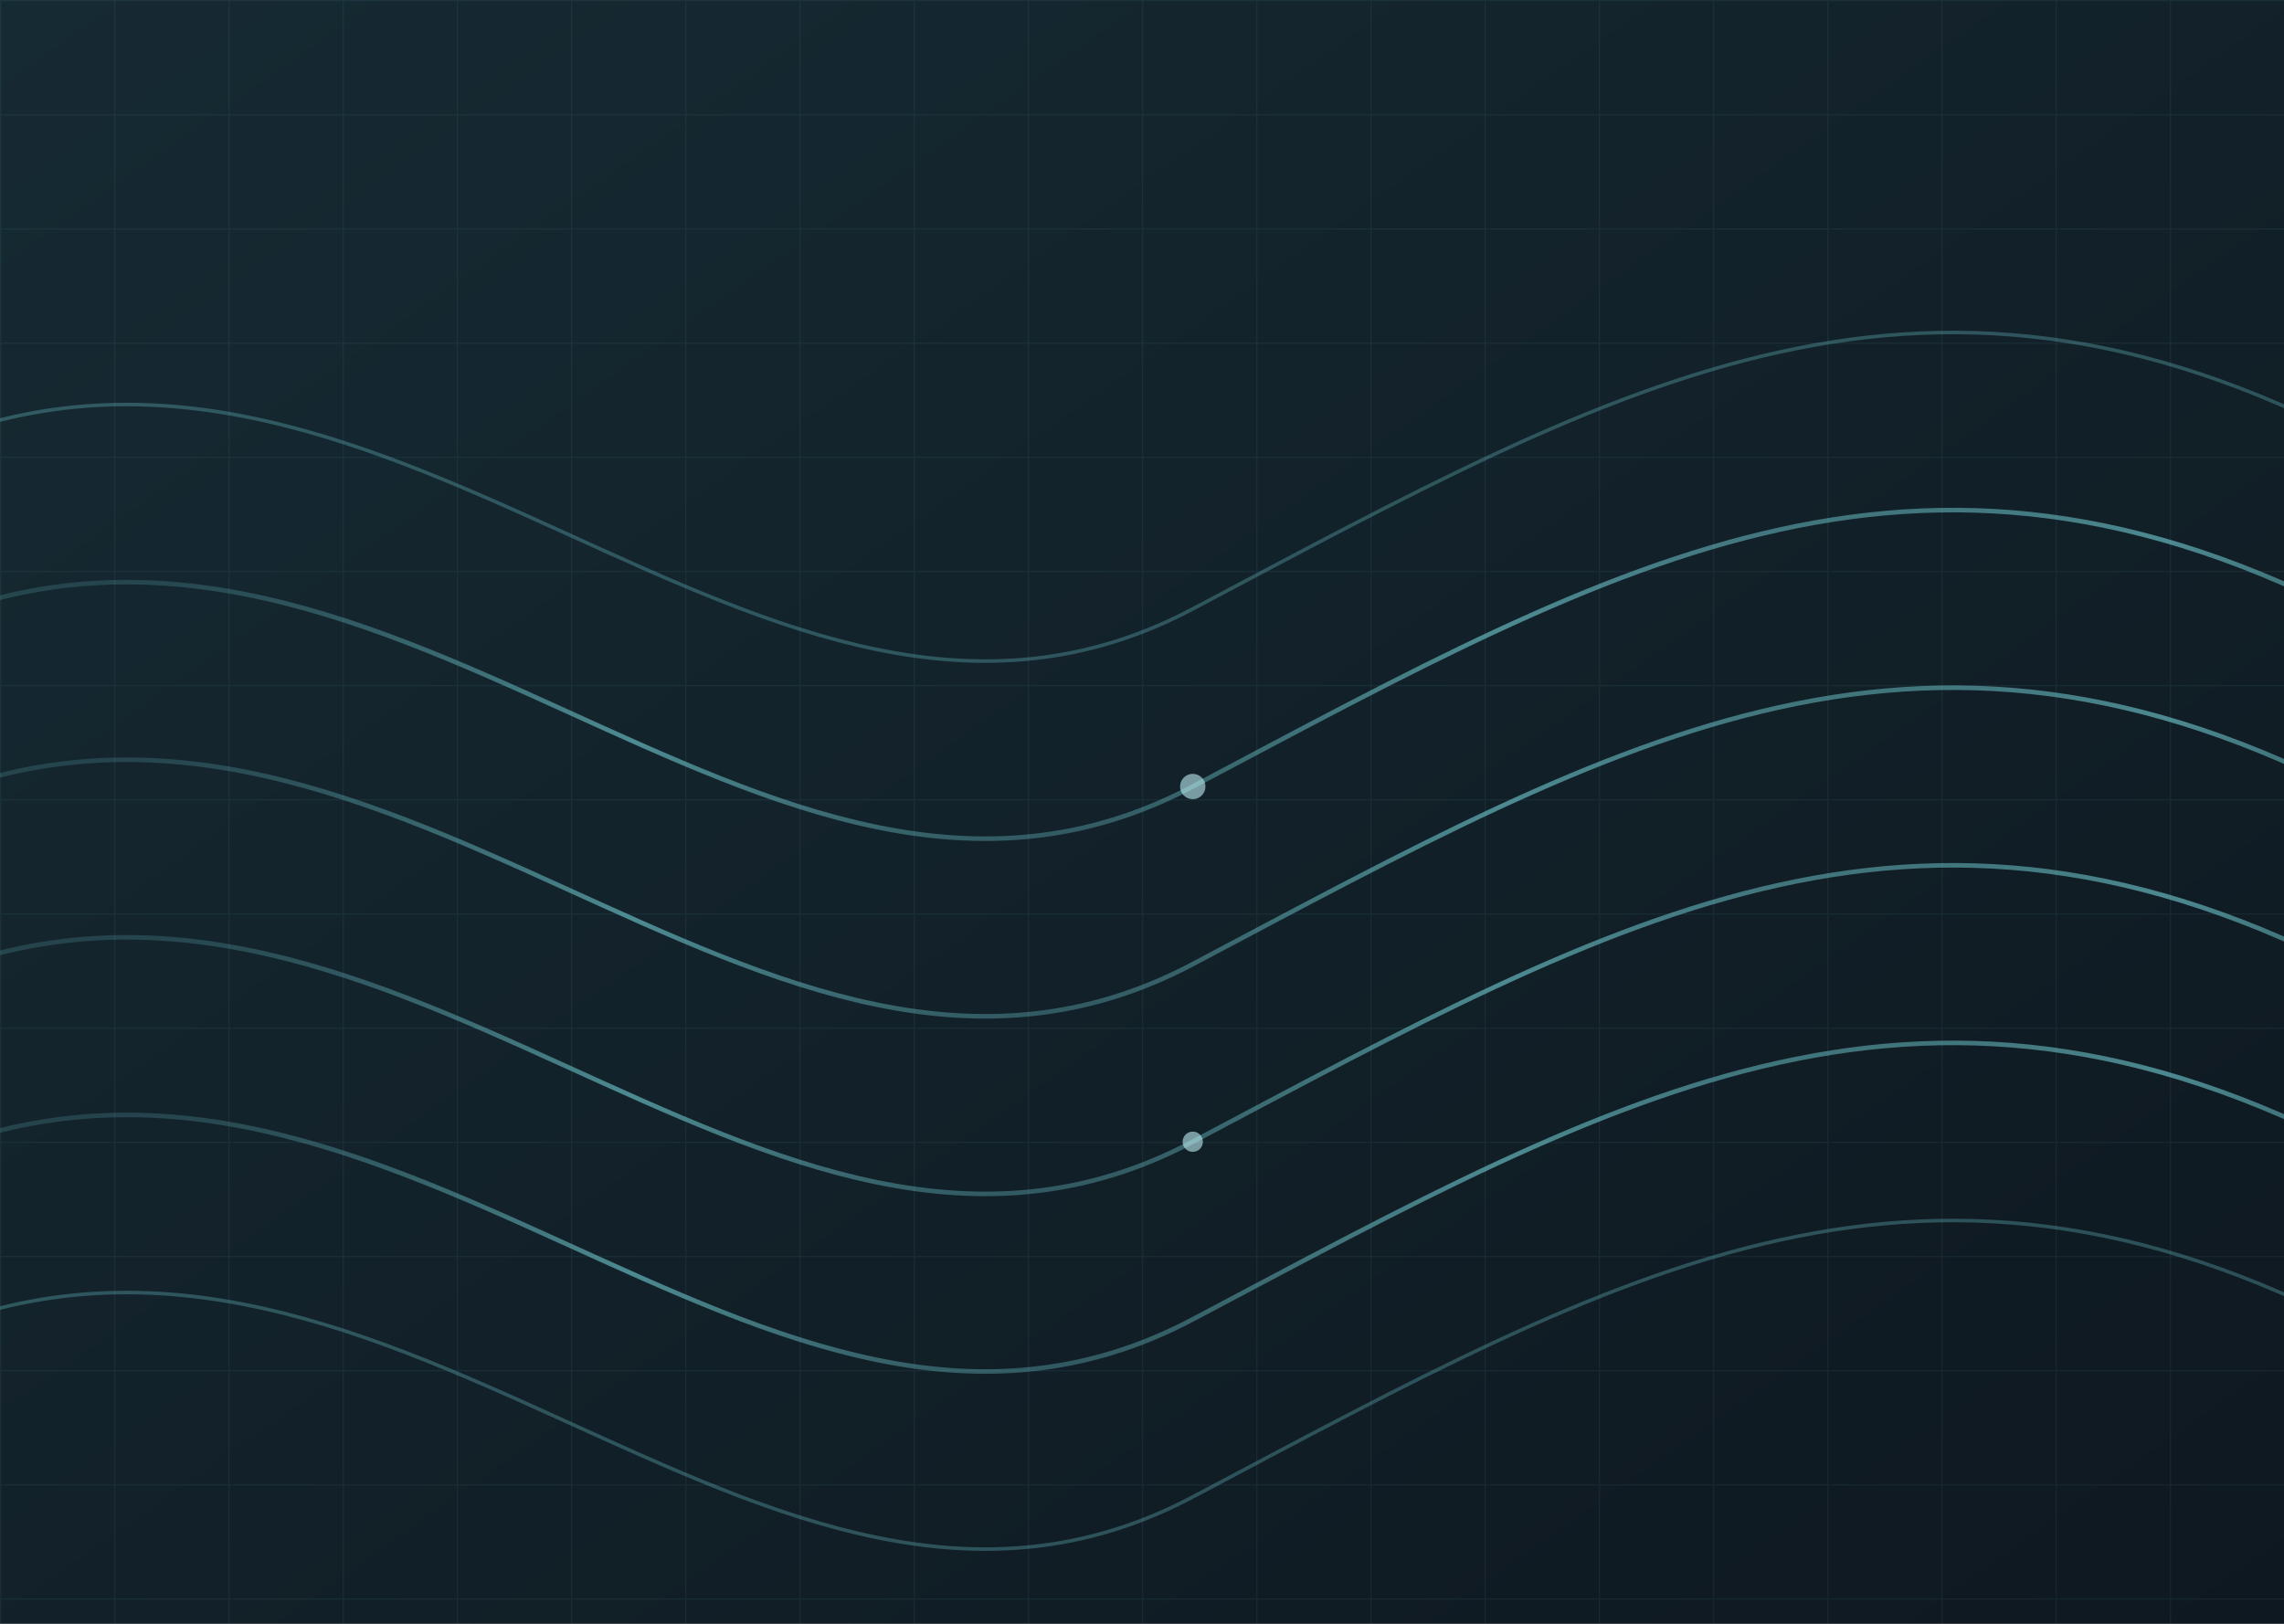
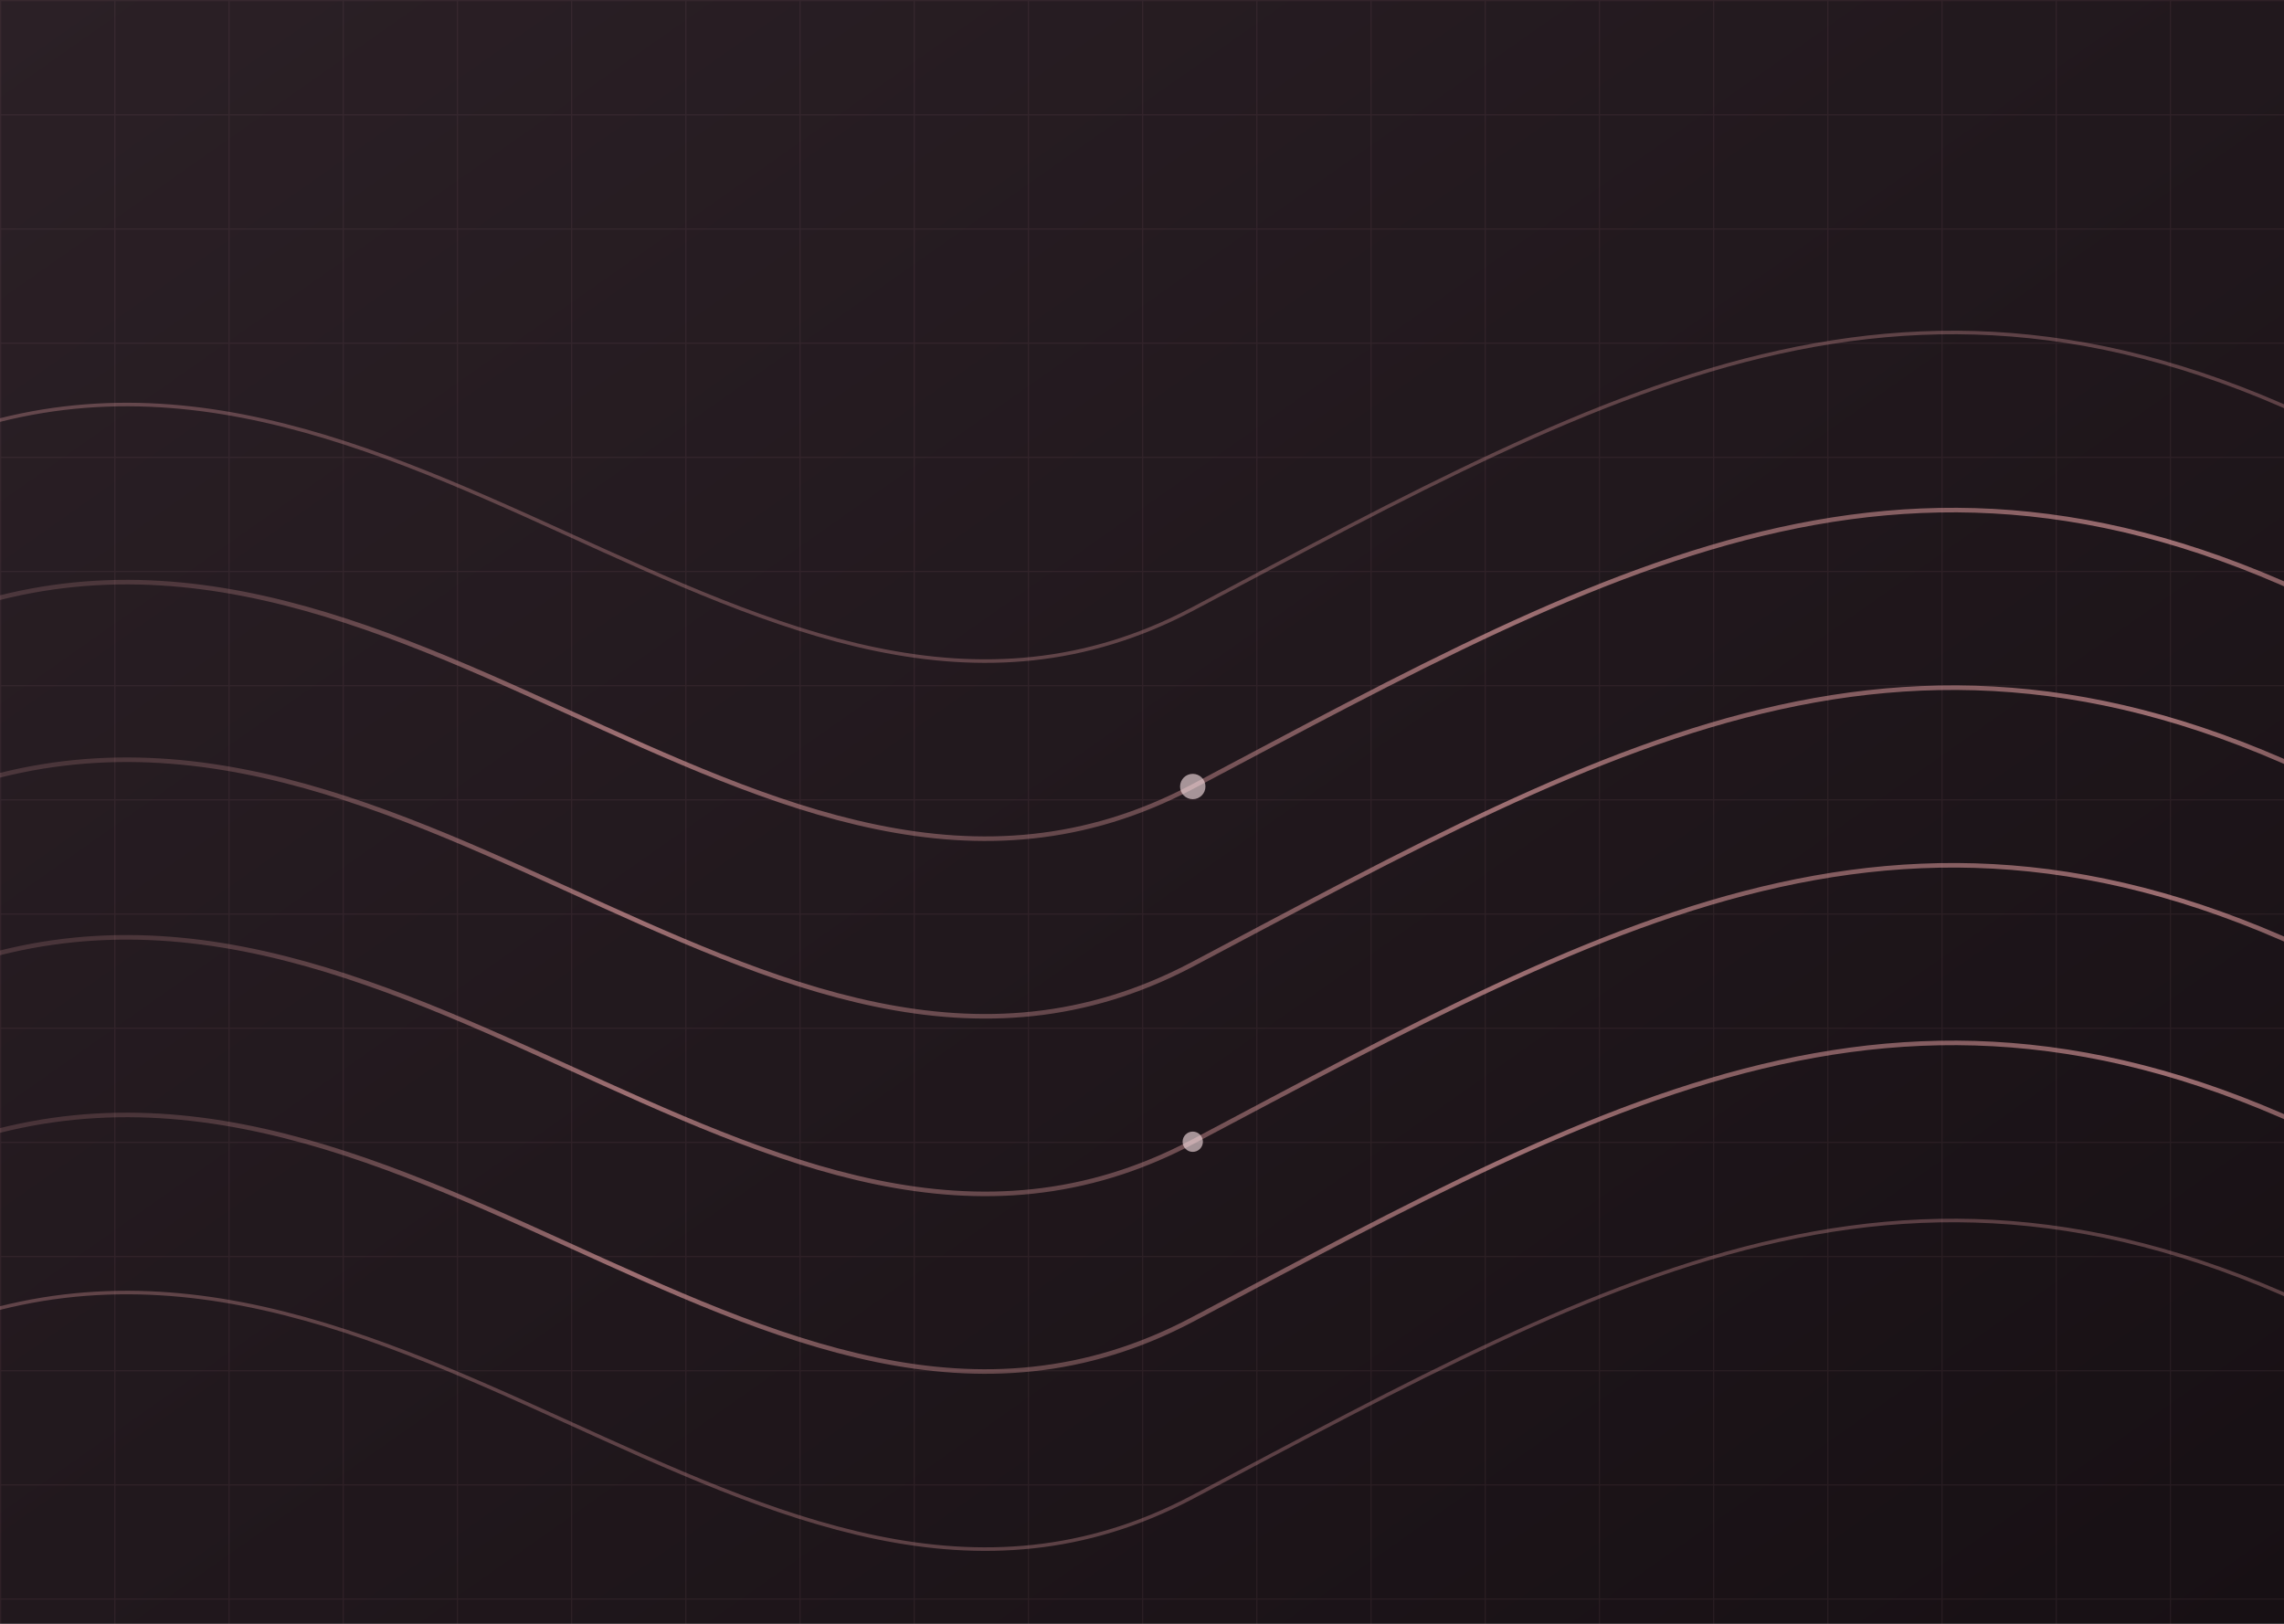
<svg xmlns="http://www.w3.org/2000/svg" viewBox="0 0 900 640" width="900" height="640" preserveAspectRatio="xMidYMid slice">
  <defs>
    <linearGradient id="bg-initiative-oona" x1="0" y1="0" x2="1" y2="1">
-       <stop offset="0" stop-color="#162a33" />
-       <stop offset="1" stop-color="#0e1820" />
+       <stop offset="0" stop-color="#2b2026" />
+       <stop offset="1" stop-color="#171014" />
    </linearGradient>
    <linearGradient id="ln-initiative-oona" x1="0" y1="0" x2="1" y2="1">
-       <stop offset="0" stop-color="#74d0d6" stop-opacity="0" />
-       <stop offset="0.5" stop-color="#74d0d6" stop-opacity="0.6" />
-       <stop offset="1" stop-color="#74d0d6" stop-opacity="0" />
+       <stop offset="0" stop-color="#f1a9ab" stop-opacity="0" />
+       <stop offset="0.5" stop-color="#f1a9ab" stop-opacity="0.6" />
+       <stop offset="1" stop-color="#f1a9ab" stop-opacity="0" />
    </linearGradient>
    <pattern id="gr-initiative-oona" width="45" height="45" patternUnits="userSpaceOnUse">
-       <path d="M45 0H0v45" fill="none" stroke="#74d0d6" stroke-opacity="0.07" stroke-width="1" />
+       <path d="M45 0H0v45" fill="none" stroke="#f1a9ab" stroke-opacity="0.07" stroke-width="1" />
    </pattern>
  </defs>
  <rect width="900" height="640" fill="url(#bg-initiative-oona)" />
  <rect width="900" height="640" fill="url(#gr-initiative-oona)" />
  <g fill="none" stroke="url(#ln-initiative-oona)" stroke-width="1.8">
    <path d="M-40 250C150 160 300 400 470 310S760 150 940 250" />
    <path d="M-40 320C150 230 300 470 470 380S760 220 940 320" />
    <path d="M-40 390C150 300 300 540 470 450S760 290 940 390" />
    <path d="M-40 460C150 370 300 610 470 520S760 360 940 460" />
  </g>
-   <g fill="none" stroke="#74d0d6" stroke-opacity="0.3" stroke-width="1.4">
+   <g fill="none" stroke="#f1a9ab" stroke-opacity="0.3" stroke-width="1.4">
    <path d="M-40 180C150 90 300 330 470 240S760 80 940 180" />
    <path d="M-40 530C150 440 300 680 470 590S760 430 940 530" />
  </g>
-   <g fill="#bdeef1" fill-opacity="0.6">
+   <g fill="#ffe6ea" fill-opacity="0.6">
    <circle cx="470" cy="310" r="5" />
    <circle cx="470" cy="450" r="4" />
  </g>
</svg>
